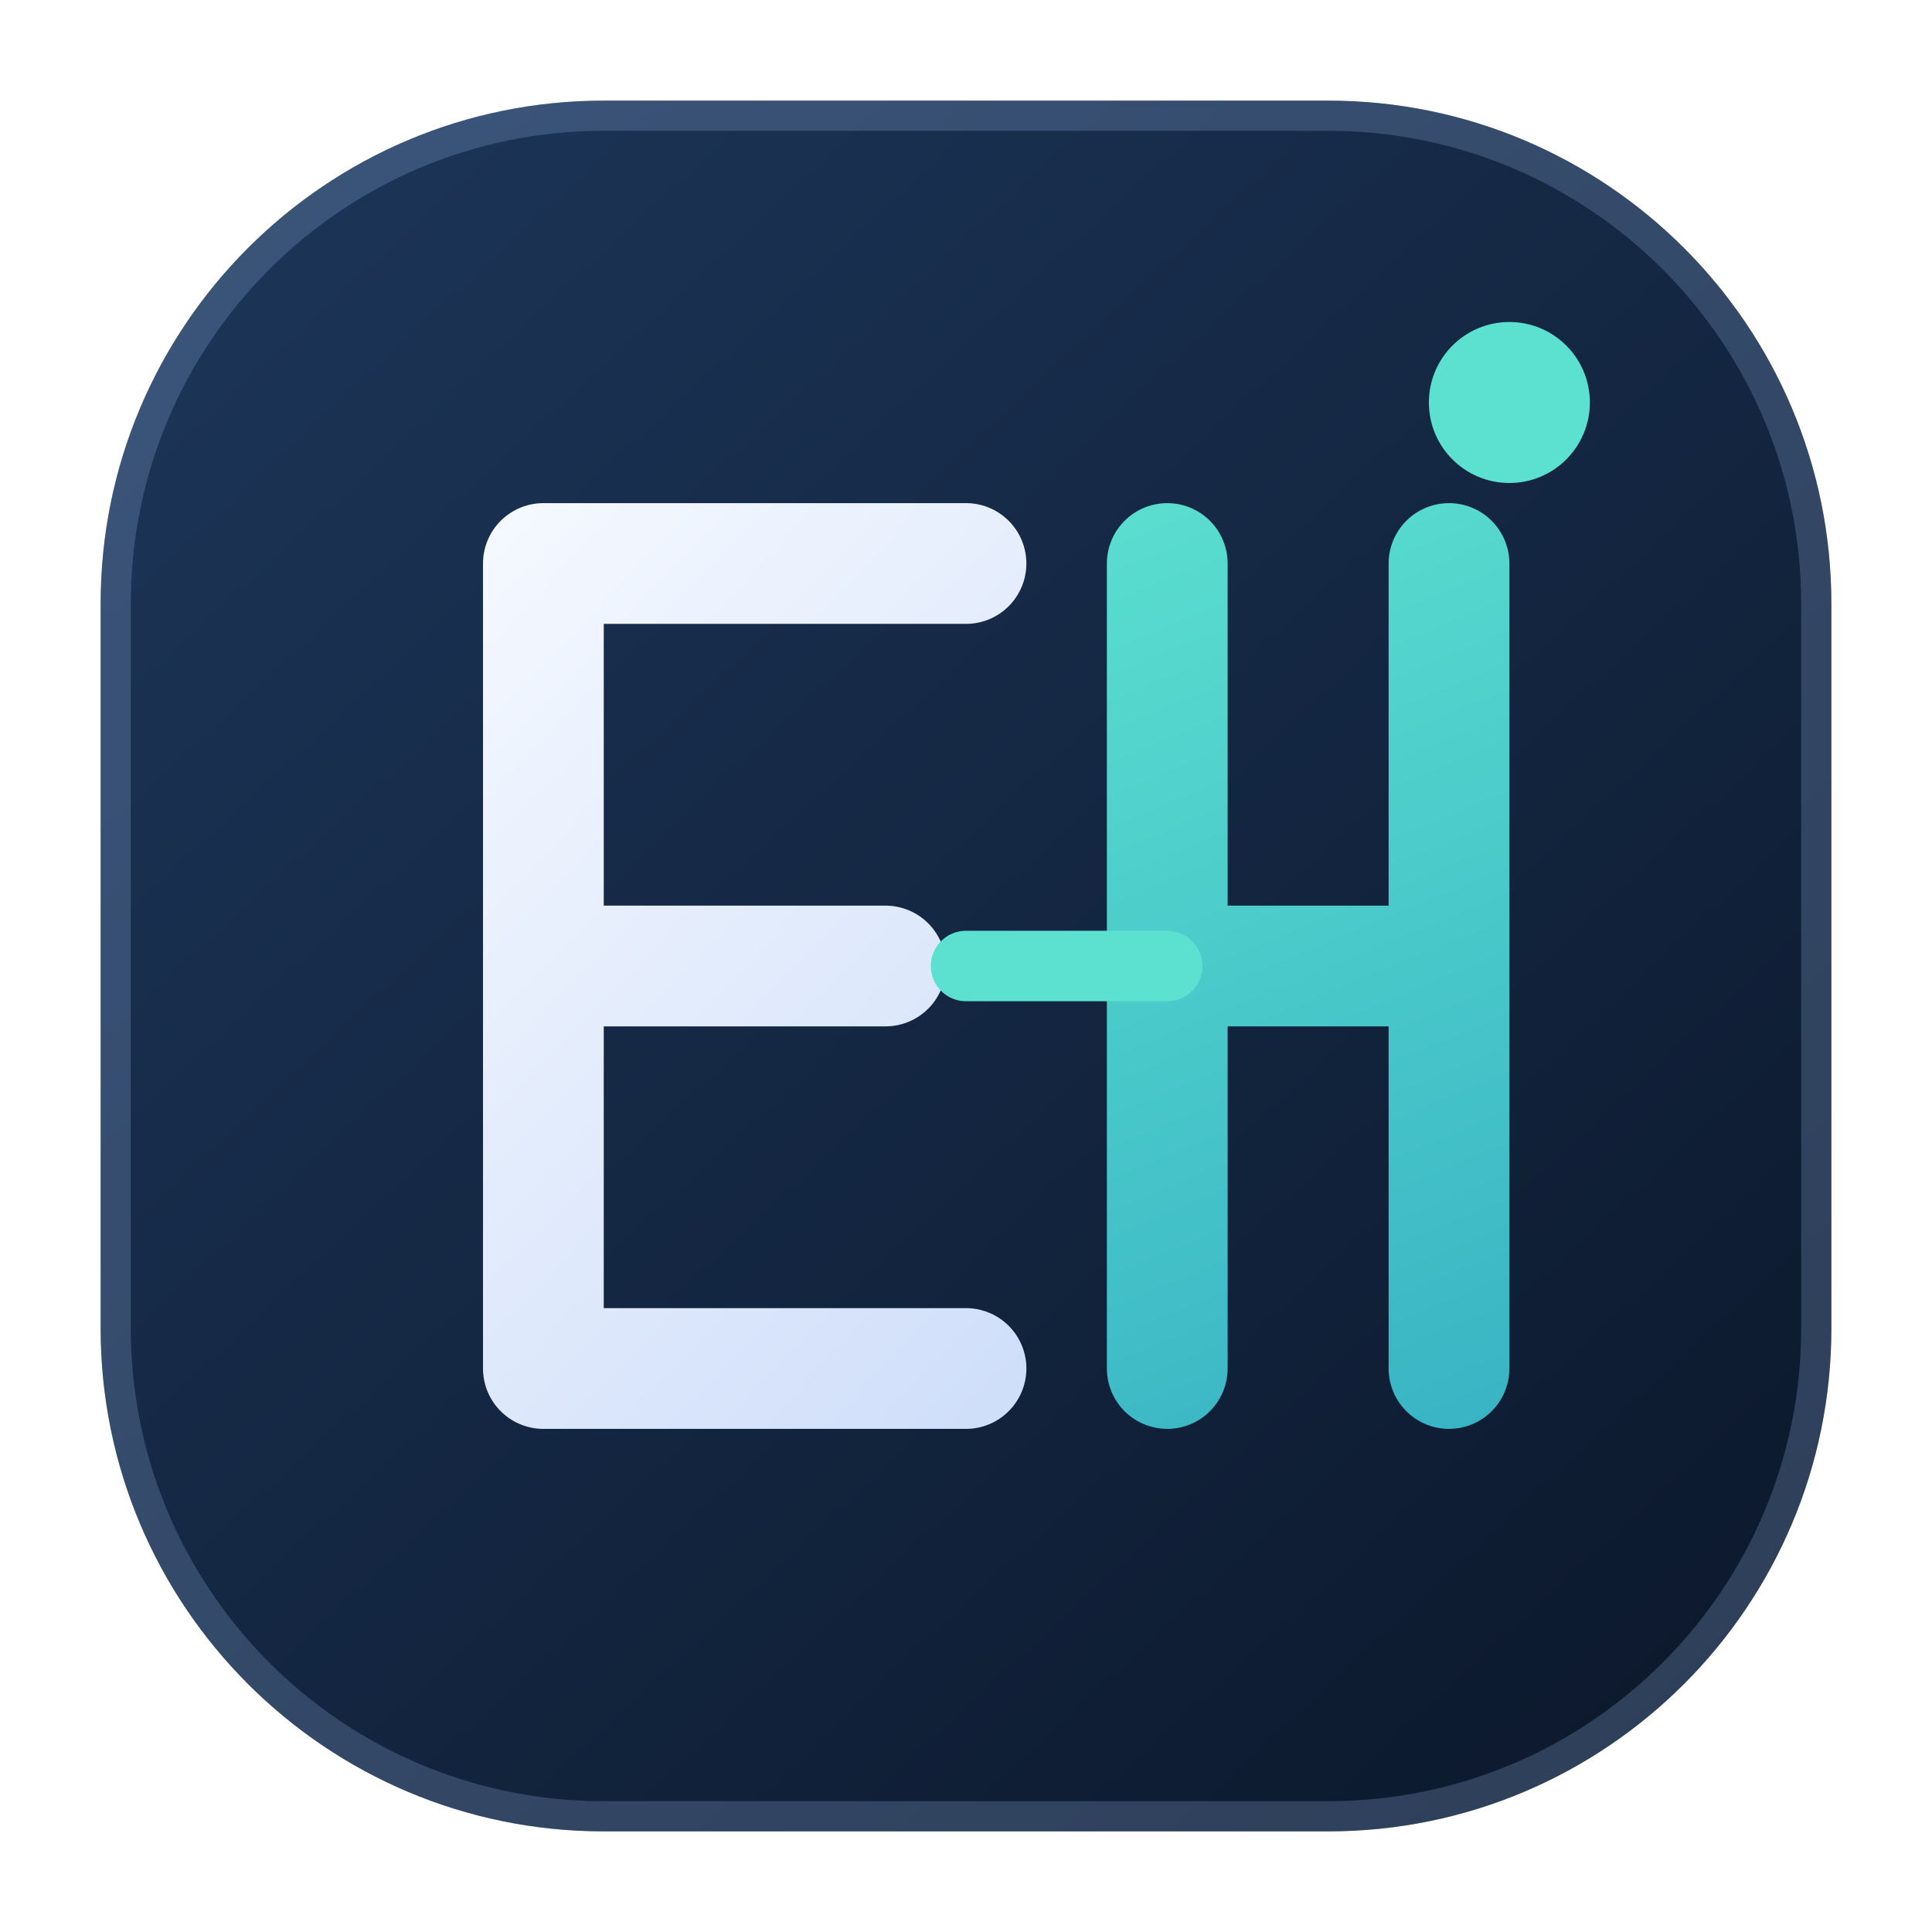
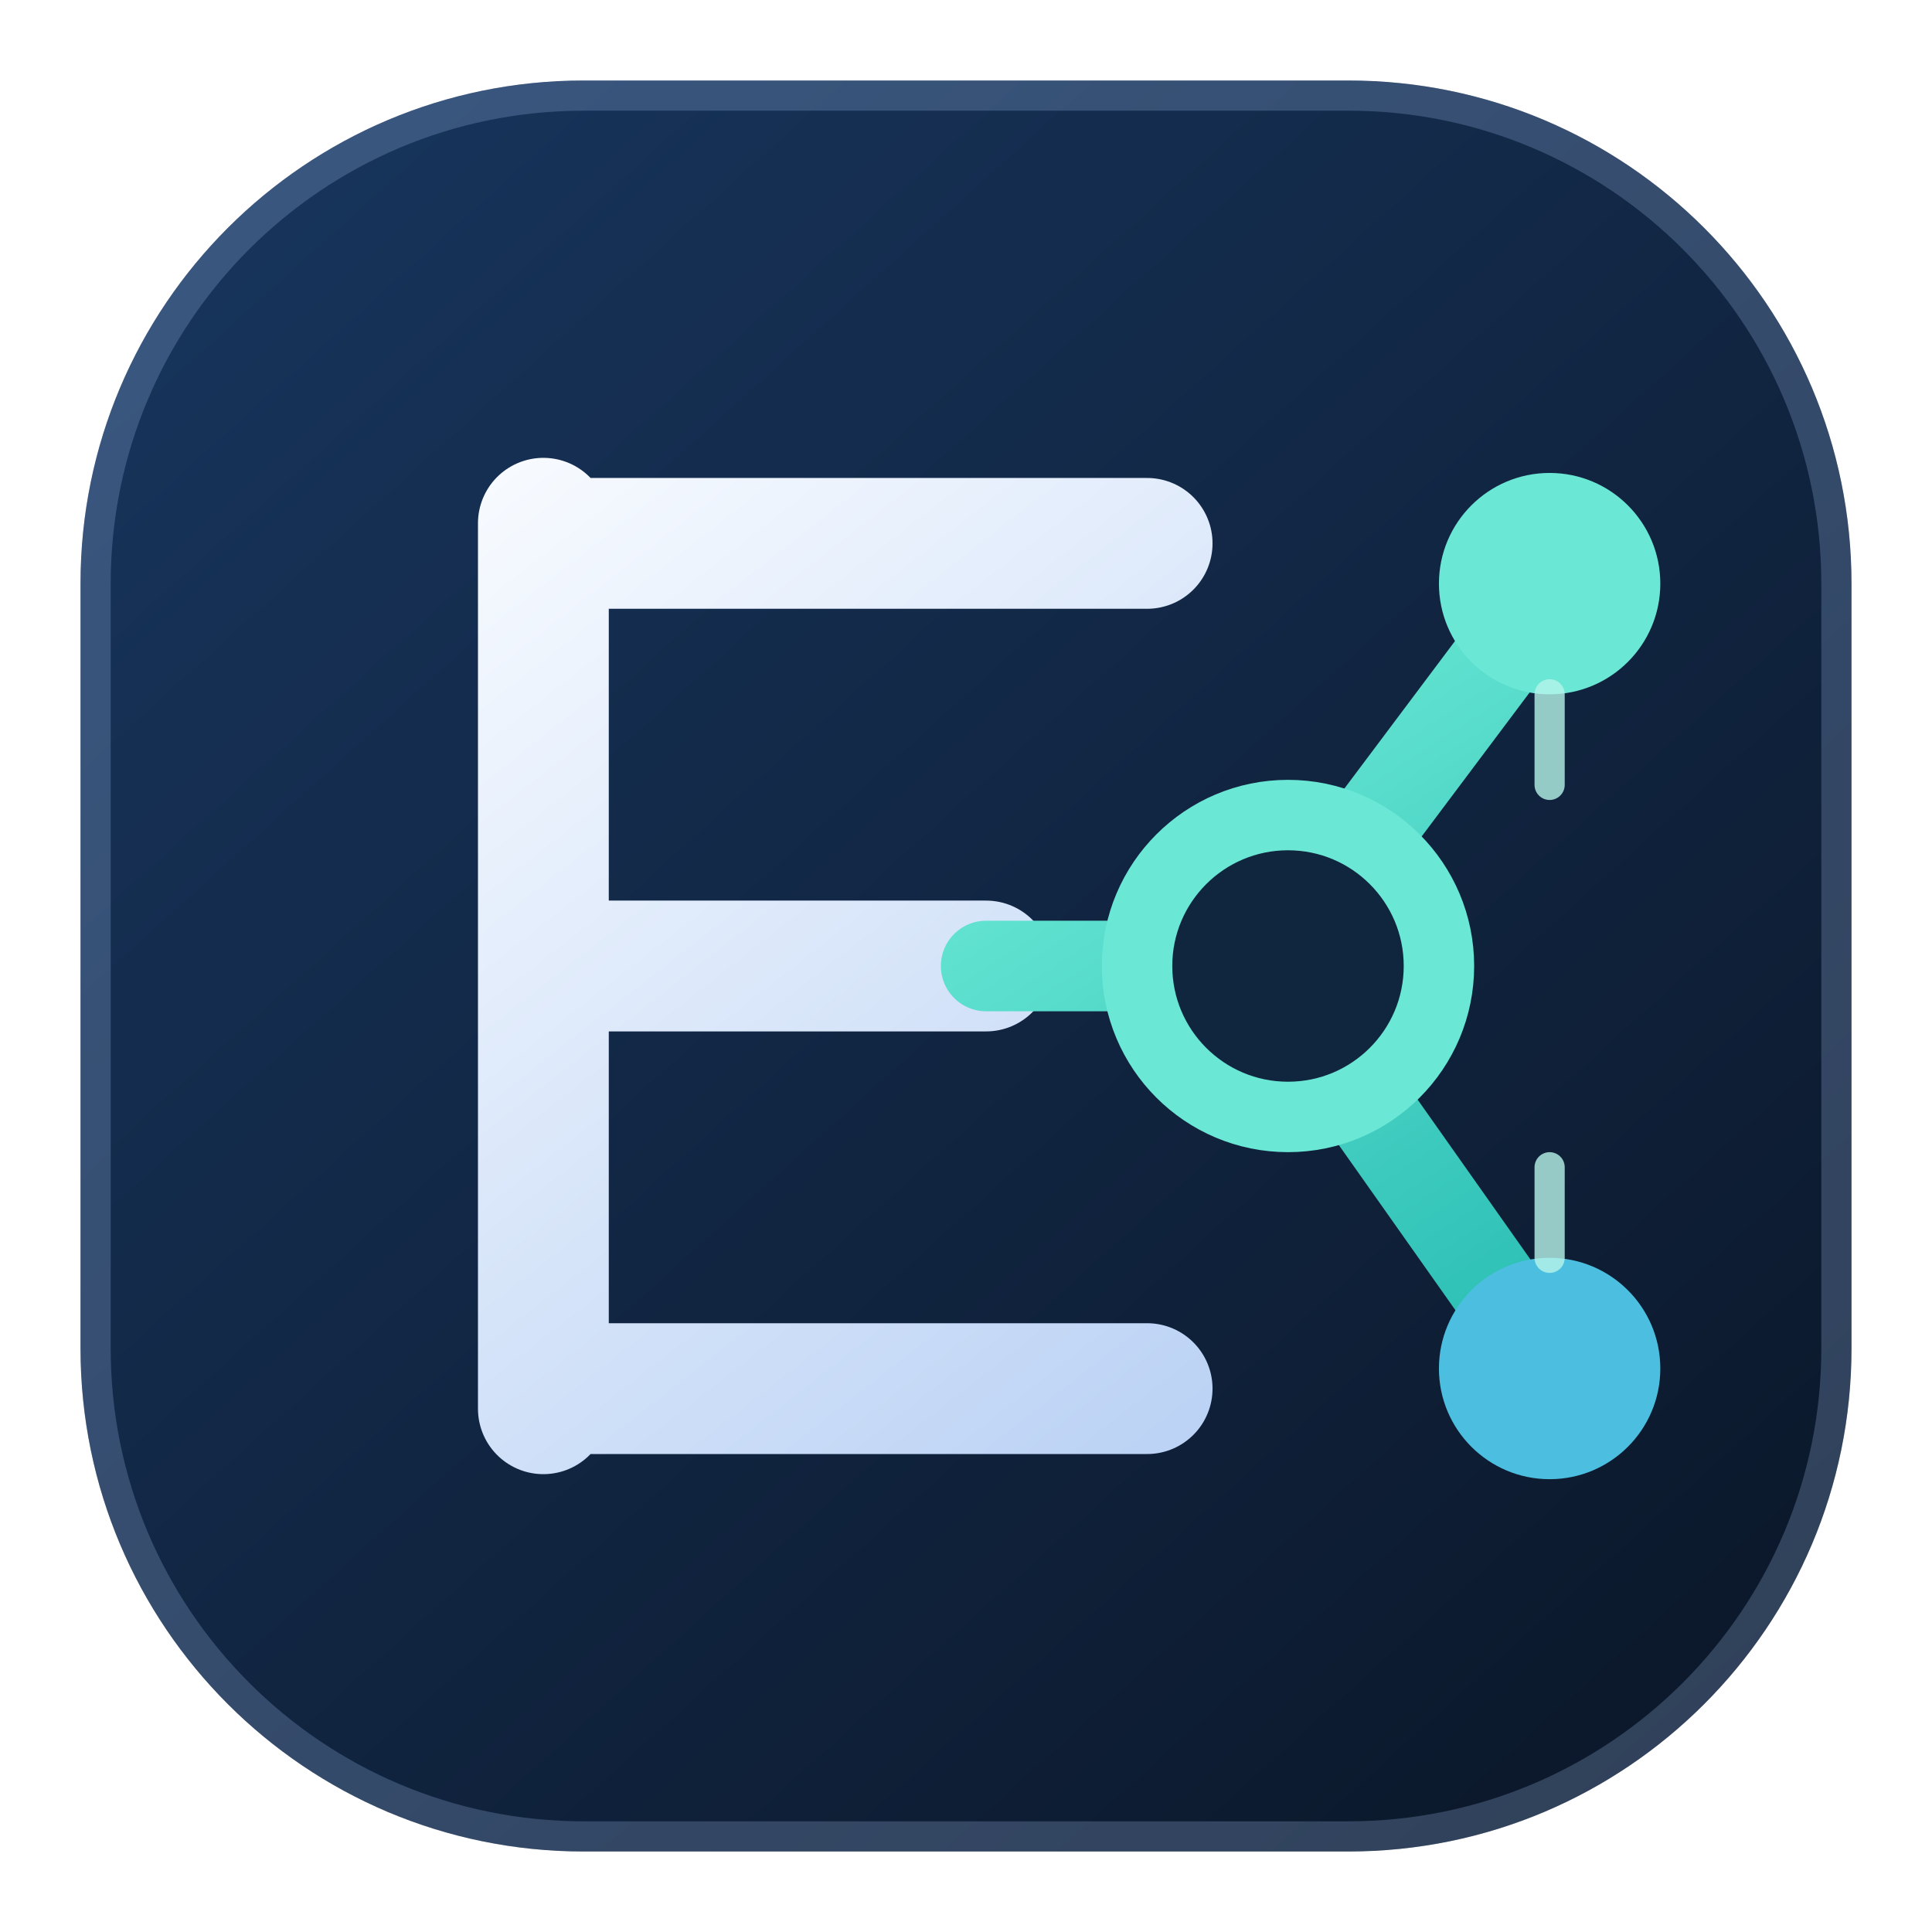
<svg xmlns="http://www.w3.org/2000/svg" viewBox="0 0 96 96" fill="none" role="img" aria-labelledby="title desc">
  <defs>
-     <linearGradient id="tile" x1="10" y1="8" x2="88" y2="92" gradientUnits="userSpaceOnUse">
-       <stop stop-color="#1C3558" />
-       <stop offset="1" stop-color="#0B172A" />
+     <linearGradient id="tile" x1="12" y1="8" x2="86" y2="90" gradientUnits="userSpaceOnUse">
+       <stop stop-color="#17345B" />
+       <stop offset="1" stop-color="#0B1729" />
    </linearGradient>
-     <linearGradient id="mark" x1="22" y1="24" x2="75" y2="75" gradientUnits="userSpaceOnUse">
-       <stop stop-color="#F7FAFF" />
-       <stop offset="1" stop-color="#BFD3F7" />
+     <linearGradient id="steel" x1="24" y1="23" x2="63" y2="73" gradientUnits="userSpaceOnUse">
+       <stop stop-color="#F8FBFF" />
+       <stop offset="1" stop-color="#B8D0F4" />
    </linearGradient>
-     <linearGradient id="accent" x1="57" y1="22" x2="79" y2="75" gradientUnits="userSpaceOnUse">
-       <stop stop-color="#5CE0D0" />
-       <stop offset="1" stop-color="#35AFC3" />
+     <linearGradient id="mint" x1="53" y1="28" x2="80" y2="70" gradientUnits="userSpaceOnUse">
+       <stop stop-color="#76F0DB" />
+       <stop offset="1" stop-color="#22B8B0" />
    </linearGradient>
  </defs>
-   <rect x="5" y="5" width="86" height="86" rx="25" fill="url(#tile)" />
-   <rect x="5.75" y="5.75" width="84.5" height="84.5" rx="24.25" stroke="#9DB9E8" stroke-opacity=".24" stroke-width="1.5" />
-   <path d="M27 28H48M27 28V68M27 48H44M27 68H48" stroke="url(#mark)" stroke-width="6" stroke-linecap="round" stroke-linejoin="round" />
-   <path d="M58 28V68M58 48H72M72 28V68" stroke="url(#accent)" stroke-width="6" stroke-linecap="round" stroke-linejoin="round" />
-   <path d="M48 48H58" stroke="#5CE0D0" stroke-width="3.5" stroke-linecap="round" />
-   <circle cx="75" cy="20" r="4" fill="#5CE0D0" />
+   <rect x="4" y="4" width="88" height="88" rx="25" fill="url(#tile)" />
+   <rect x="4.75" y="4.75" width="86.5" height="86.5" rx="24.25" stroke="#A8C7F1" stroke-opacity=".24" stroke-width="1.5" />
+   <path d="M27 26V70M27 27H57M27 48H49M27 69H57" stroke="url(#steel)" stroke-width="6.5" stroke-linecap="round" />
+   <path d="M49 48H63M63 48L75 32M63 48L75 65" stroke="url(#mint)" stroke-width="4.5" stroke-linecap="round" stroke-linejoin="round" />
+   <circle cx="64" cy="48" r="7.5" fill="#0F263E" stroke="#6BE7D5" stroke-width="3.5" />
+   <circle cx="77" cy="29" r="5.5" fill="#6BE7D5" />
+   <circle cx="77" cy="68" r="5.5" fill="#4CBFE0" />
+   <path d="M77 34.5V39M77 58V62.5" stroke="#B6F5EA" stroke-width="1.5" stroke-linecap="round" opacity=".8" />
</svg>
